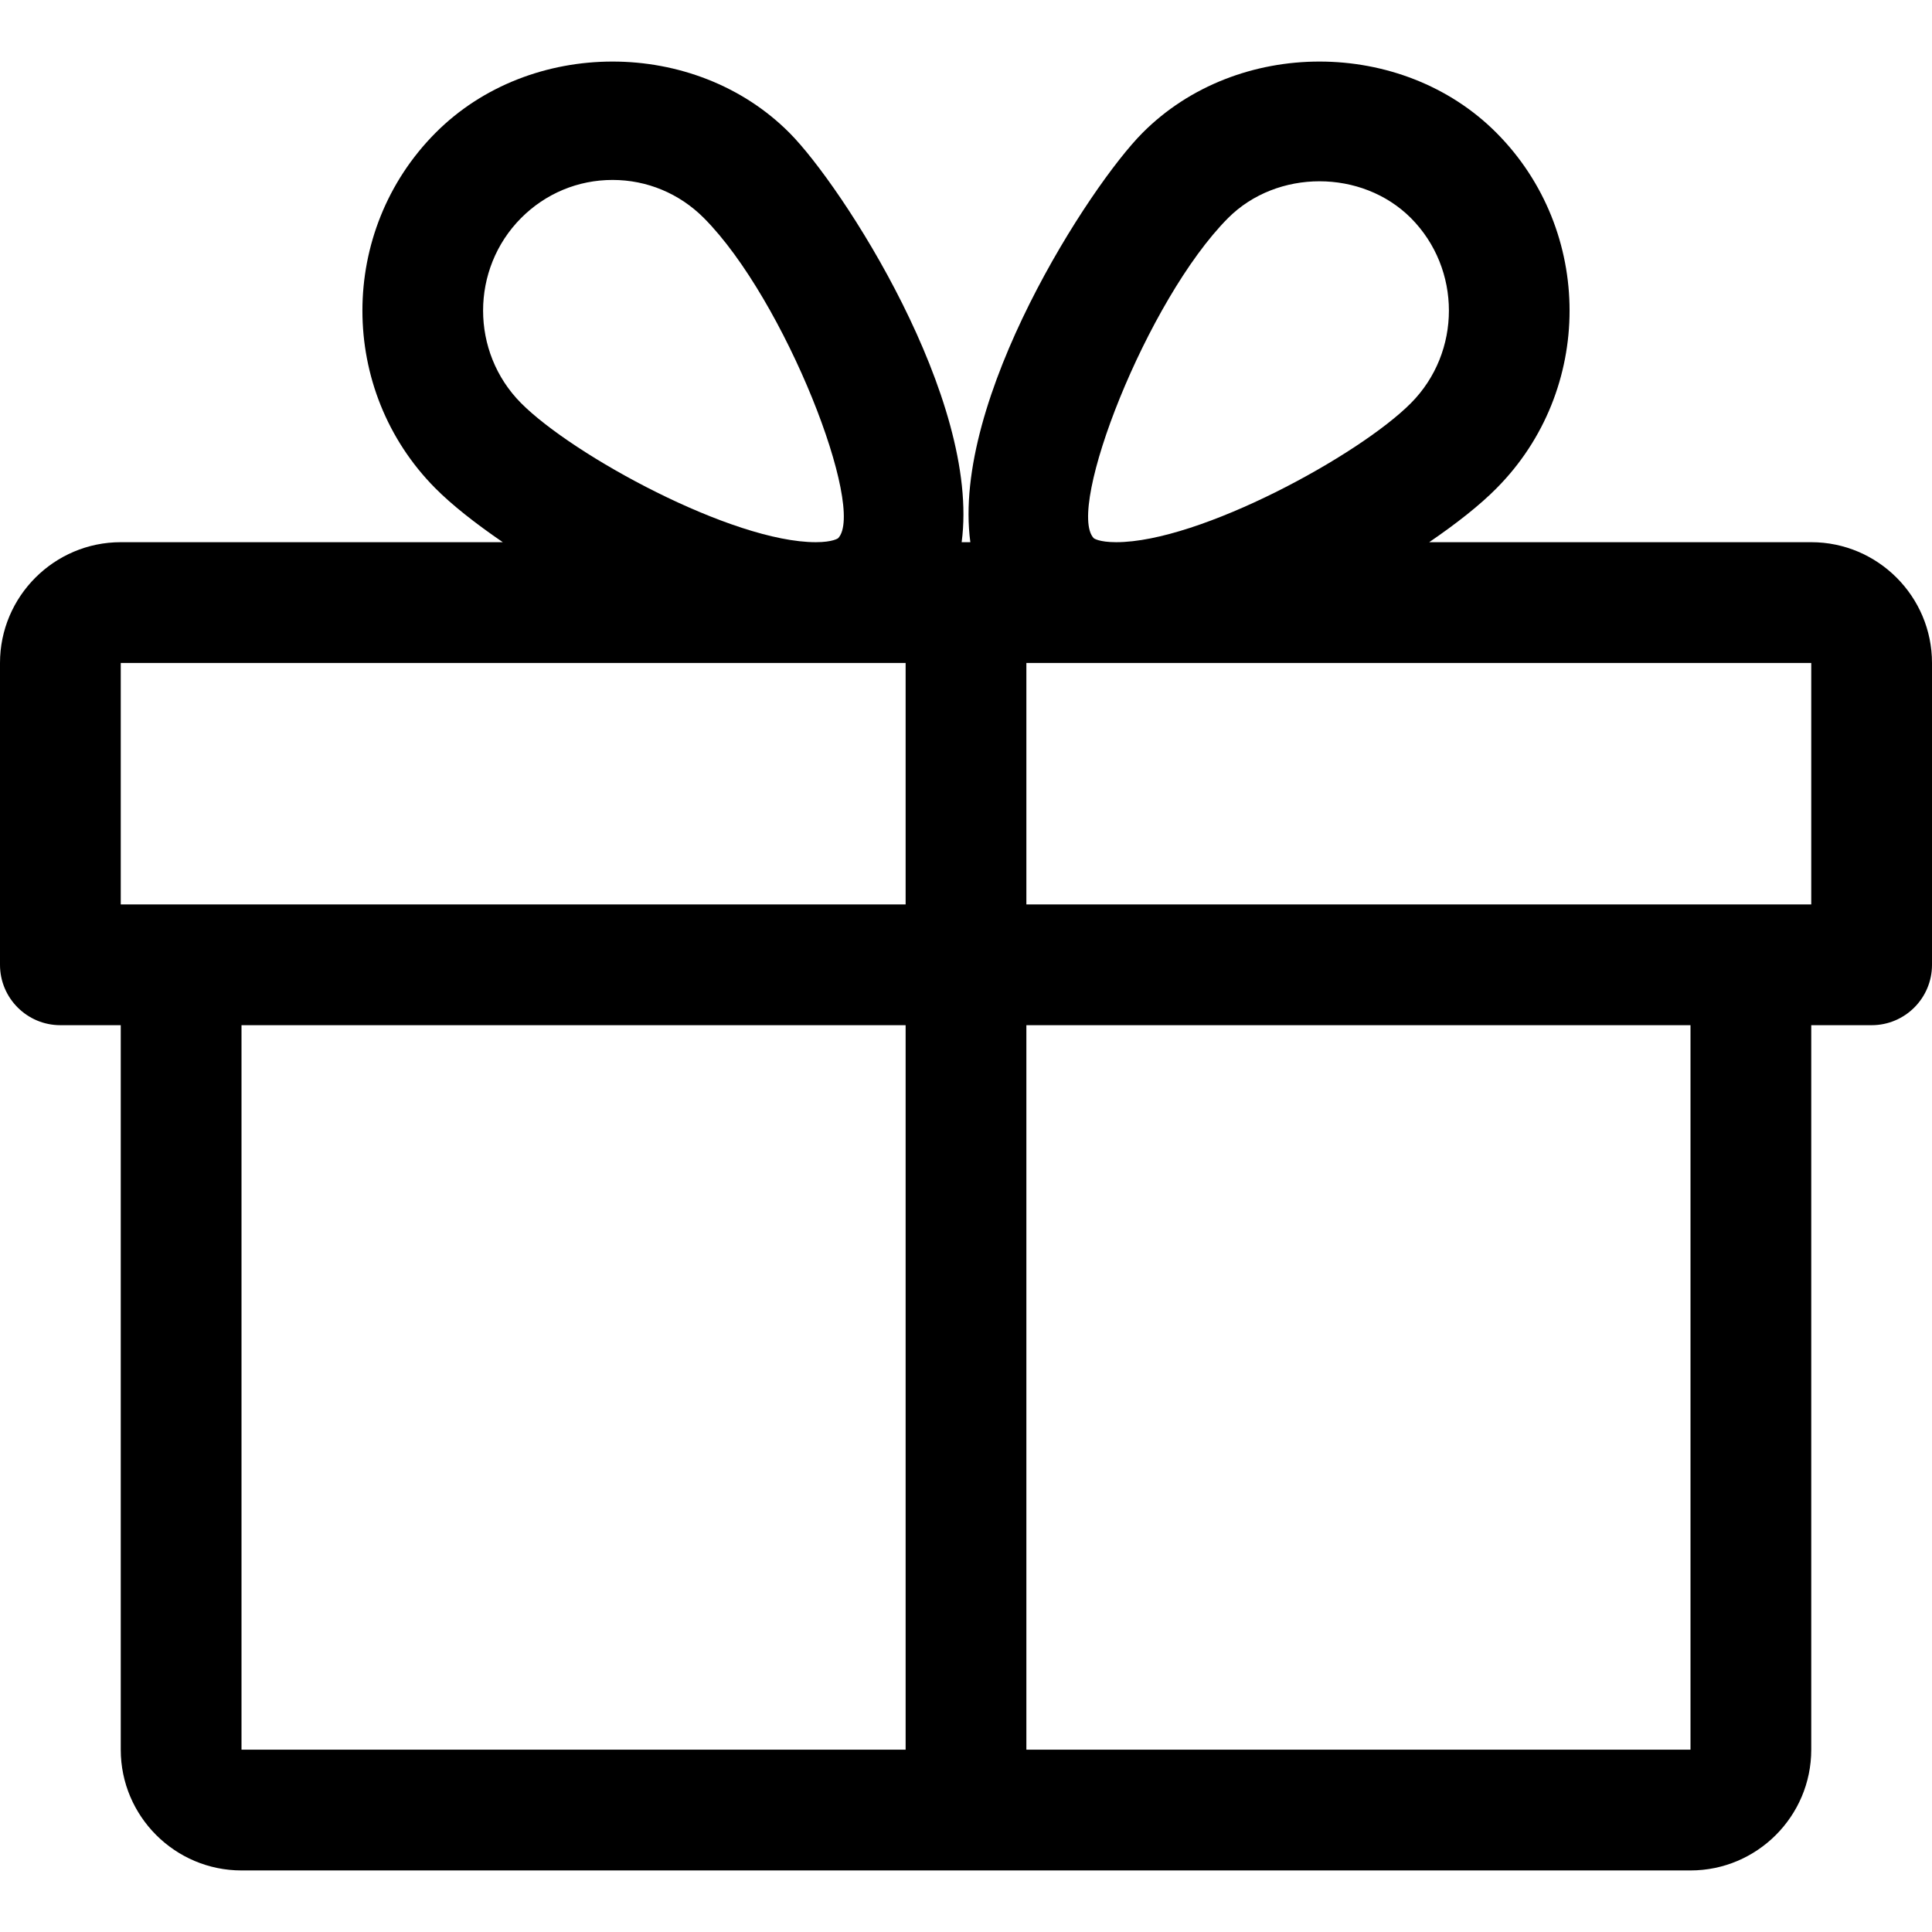
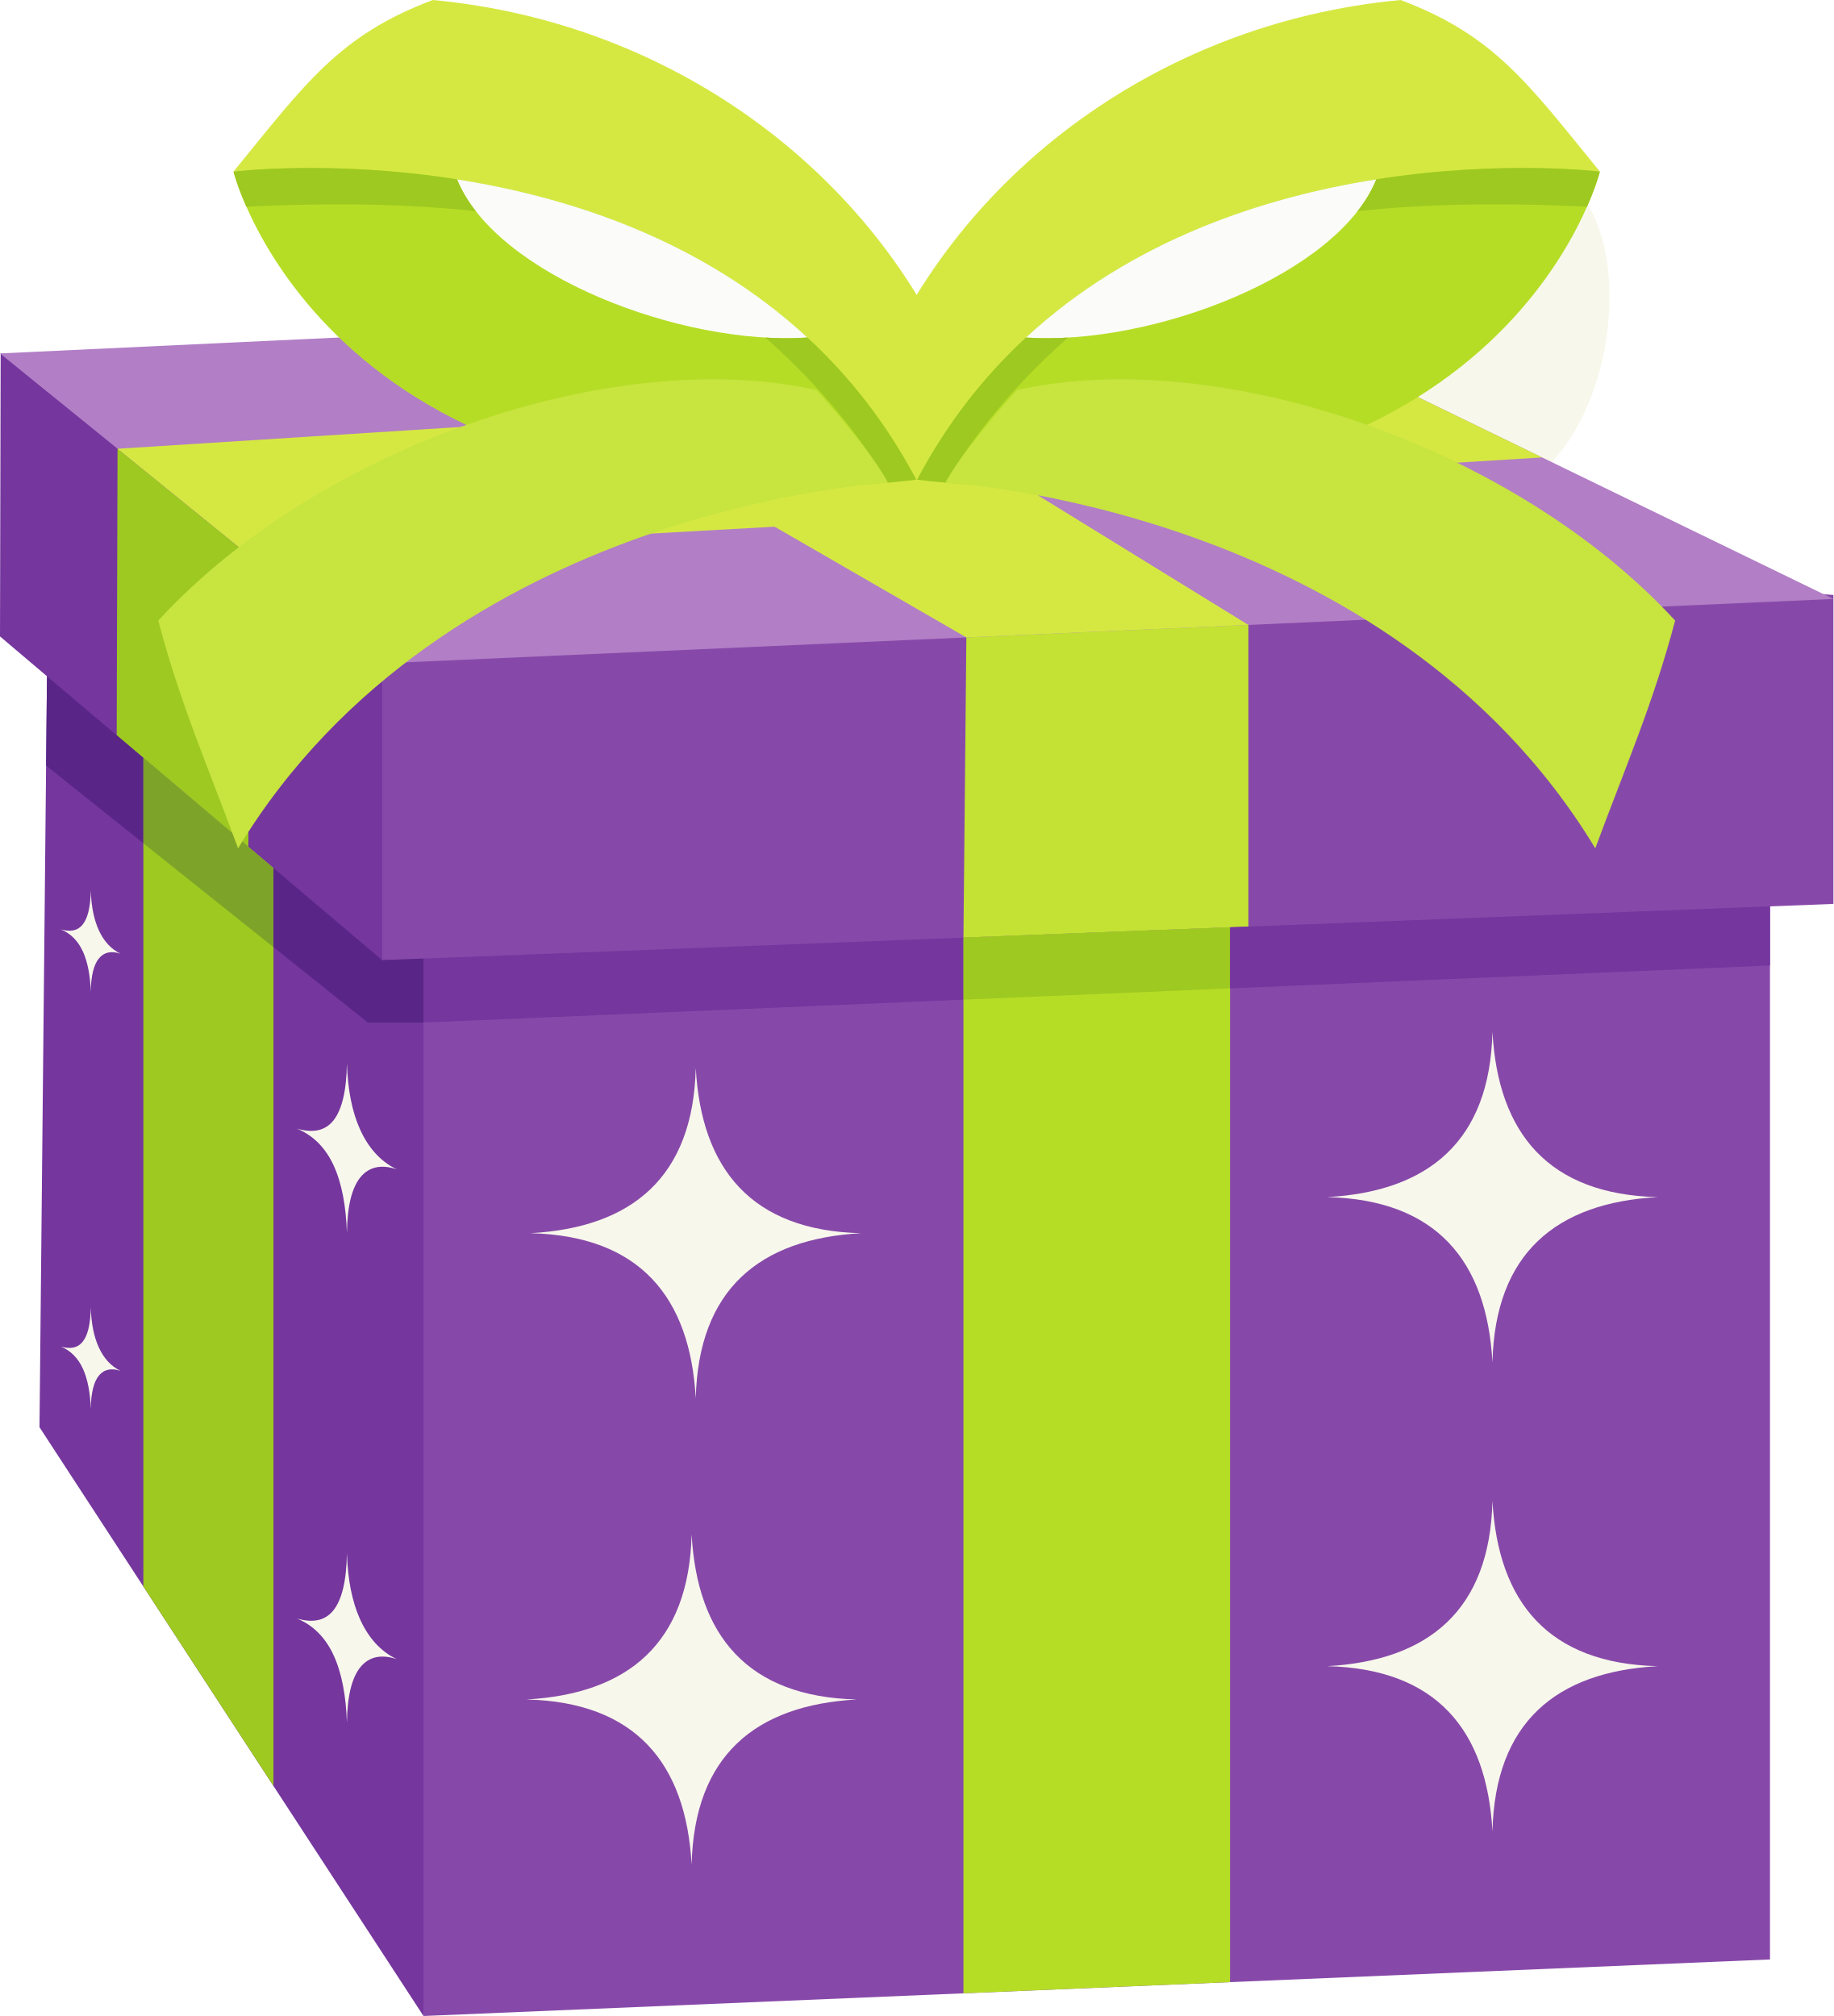
- <svg xmlns="http://www.w3.org/2000/svg" version="1.1" id="Capa_1" x="0px" y="0px" viewBox="0 0 512 512" style="enable-background:new 0 0 512 512;" xml:space="preserve">
-   <g>
-     <g>
-       <path d="M480,143.686H378.752c7.264-4.96,13.504-9.888,17.856-14.304c25.792-25.952,25.792-68.192,0-94.144    c-25.056-25.216-68.768-25.248-93.856,0c-13.856,13.92-50.688,70.592-45.6,108.448h-2.304    c5.056-37.856-31.744-94.528-45.6-108.448c-25.088-25.248-68.8-25.216-93.856,0C89.6,61.19,89.6,103.43,115.36,129.382    c4.384,4.416,10.624,9.344,17.888,14.304H32c-17.632,0-32,14.368-32,32v80c0,8.832,7.168,16,16,16h16v192    c0,17.632,14.368,32,32,32h384c17.632,0,32-14.368,32-32v-192h16c8.832,0,16-7.168,16-16v-80    C512,158.054,497.632,143.686,480,143.686z M138.08,57.798c6.496-6.528,15.104-10.112,24.256-10.112    c9.12,0,17.728,3.584,24.224,10.112c21.568,21.696,43.008,77.12,35.552,84.832c0,0-1.344,1.056-5.92,1.056    c-22.112,0-64.32-22.976-78.112-36.864C124.672,93.318,124.672,71.302,138.08,57.798z M240,463.686H64v-192h176V463.686z     M240,239.686H32v-64h184.192H240V239.686z M325.44,57.798c12.992-13.024,35.52-12.992,48.48,0    c13.408,13.504,13.408,35.52,0,49.024c-13.792,13.888-56,36.864-78.112,36.864c-4.576,0-5.92-1.024-5.952-1.056    C282.432,134.918,303.872,79.494,325.44,57.798z M448,463.686H272v-192h176V463.686z M480,239.686H272v-64h23.808H480V239.686z" />
+ <svg xmlns="http://www.w3.org/2000/svg" version="1.1" id="svg70" xml:space="preserve" width="126.968" height="139.631" viewBox="0 0 126.968 139.631">
+   <defs id="defs74" />
+   <g id="g78" transform="matrix(1.333333,0,0,-1.333333,0,152.4507)">
+     <g id="g80" transform="scale(0.1)">
+       <path d="m 734.516,855.211 c 12.496,-2.68 19.996,-21.27 16.769,-41.387 -3.187,-20.097 -15.812,-33.269 -28.191,-29.636 -12.387,3.64 -19.926,22.035 -16.809,41.179 3.082,19.176 15.735,32.551 28.231,29.844 z m 44.125,-102.82 c 9.64,-3.137 17.339,-12.618 21.886,-25.676 4.598,-13.094 6.059,-29.813 3.45,-46.563 -2.645,-16.777 -8.879,-30.261 -16.856,-38.379 -7.91,-8.035 -17.57,-10.73 -27.094,-6.472 -9.507,4.285 -17.066,14.539 -21.695,27.547 -4.559,12.882 -6.215,28.554 -3.695,44.121 2.492,15.597 8.691,28.418 16.625,36.594 7.961,8.242 17.707,11.953 27.379,8.828 z m 17.472,302.469 c 14.325,-0.12 25.813,-9.83 32.657,-25.75 6.906,-16.07 9.164,-38.391 5.394,-62.489 -3.789,-24.043 -12.906,-45.082 -24.582,-59.094 -11.613,-13.906 -25.863,-21.004 -39.891,-18.468 -14.035,2.519 -25.253,13.808 -32.187,29.605 -6.871,15.633 -9.496,35.938 -6,57.66 3.508,21.707 12.508,41.146 24.152,55.336 11.715,14.27 26.114,23.33 40.457,23.2 v 0" style="fill:#f8f7ec;fill-opacity:1;fill-rule:evenodd;stroke:none" id="path98" />
+       <path d="M 219.961,795.523 270.508,477.531 219.961,96.148 20.516,401.988 25.879,940.059 219.961,795.523" style="fill:#75369e;fill-opacity:1;fill-rule:evenodd;stroke:none" id="path138" />
+       <path d="m 219.961,795.523 699.363,29.368 V 125.52 L 219.961,96.148 V 795.523" style="fill:#8749a9;fill-opacity:1;fill-rule:evenodd;stroke:none" id="path140" />
+       <path d="m 638.871,113.738 -138.465,-5.797 v 558.598 l 63.606,2.531 74.859,2.957 V 113.738" style="fill:#b6dd26;fill-opacity:1;fill-rule:evenodd;stroke:none" id="path142" />
+       <path d="M 952.258,673.836 198.484,644.625 v 154.172 l 311.836,67.82 441.938,-32.293 V 673.836" style="fill:#8749a9;fill-opacity:1;fill-rule:evenodd;stroke:none" id="path144" />
+       <path d="m 648.402,662.066 -147.996,-5.73 1.93,199.129 H 648.402 V 662.066" style="fill:#c3e233;fill-opacity:1;fill-rule:evenodd;stroke:none" id="path146" />
+       <path d="M 198.484,644.625 0,812.785 0.34,959.914 112.855,867.918 198.484,798.797 V 644.625" style="fill:#75369e;fill-opacity:1;fill-rule:evenodd;stroke:none" id="path148" />
+       <path d="M 0,959.793 628.992,989.324 952.258,832.246 198.484,798.797 0,959.793" style="fill:#b27ec6;fill-opacity:1;fill-rule:evenodd;stroke:none" id="path150" />
+       <path d="M 500.406,656.336 V 624.078 L 248.91,613.422 219.961,612.18 v 33.277 l 23.715,0.918 256.73,9.961" style="fill:#75369e;fill-opacity:1;fill-rule:evenodd;stroke:none" id="path152" />
+       <path d="m 500.406,624.078 v 32.258 l 138.465,5.371 v -31.769 l -138.465,-5.86" style="fill:#9ec920;fill-opacity:1;fill-rule:evenodd;stroke:none" id="path154" />
+       <path d="m 638.871,629.938 v 31.769 l 9.531,0.359 270.922,10.508 V 641.832 L 638.871,629.938" style="fill:#75369e;fill-opacity:1;fill-rule:evenodd;stroke:none" id="path156" />
+       <path d="M 129.66,854.613 128.988,703.504 60.605,761.441 61.047,910.27 129.66,854.613" style="fill:#9ec920;fill-opacity:1;fill-rule:evenodd;stroke:none" id="path158" />
+       <path d="M 142.031,692.469 V 215.66 L 74.457,319.262 v 430.441 l 54.531,-46.199 13.043,-11.035" style="fill:#9ec920;fill-opacity:1;fill-rule:evenodd;stroke:none" id="path160" />
+       <path d="m 74.457,749.703 v -44.375 l -50.512,40.344 0.457,46.426 36.203,-30.657 13.851,-11.738" style="fill:#592687;fill-opacity:1;fill-rule:evenodd;stroke:none" id="path162" />
+       <path d="m 74.457,705.328 v 44.375 l 54.531,-46.199 13.043,-11.035 v -41.094 l -67.574,53.953" style="fill:#7da329;fill-opacity:1;fill-rule:evenodd;stroke:none" id="path164" />
+       <path d="m 142.031,651.375 v 41.094 l 56.453,-47.844 21.477,0.832 V 612.18 h -28.867 l -49.063,39.195" style="fill:#592687;fill-opacity:1;fill-rule:evenodd;stroke:none" id="path166" />
+       <path d="m 65.508,910.543 263.808,16.758 -76.824,44.336 128.946,6.062 60.859,-35.554 252.91,15.015 105.777,-51.402 -267.246,-16.371 45.098,-27.778 9.957,-6.144 59.609,-36.707 -146.496,-6.496 -66.058,38.164 -33.532,19.355 -262.472,-14.597 -10.184,-0.571 -68.613,55.657 4.461,0.273" style="fill:#d5e842;fill-opacity:1;fill-rule:evenodd;stroke:none" id="path168" />
+       <path d="m 775.168,607.332 c -1.355,-56.613 -33.086,-82.883 -85.793,-85.801 56.605,-1.359 82.879,-33.101 85.793,-85.793 1.359,56.602 33.082,82.883 85.797,85.793 -56.61,1.367 -82.879,33.09 -85.797,85.801" style="fill:#f8f7ec;fill-opacity:1;fill-rule:evenodd;stroke:none" id="path170" />
+       <path d="m 775.168,363.672 c -1.355,-56.613 -33.086,-82.883 -85.793,-85.801 56.605,-1.359 82.879,-33.09 85.793,-85.789 1.359,56.598 33.082,82.879 85.797,85.789 -56.61,1.359 -82.879,33.078 -85.797,85.801" style="fill:#f8f7ec;fill-opacity:1;fill-rule:evenodd;stroke:none" id="path172" />
+       <path d="m 359.223,346.359 c -1.371,-56.609 -33.098,-82.871 -85.797,-85.789 56.597,-1.351 82.875,-33.09 85.797,-85.8 1.355,56.601 33.082,82.878 85.781,85.8 -56.598,1.36 -82.883,33.078 -85.781,85.789" style="fill:#f8f7ec;fill-opacity:1;fill-rule:evenodd;stroke:none" id="path174" />
+       <path d="m 361.371,588.57 c -1.359,-56.609 -33.086,-82.871 -85.797,-85.789 56.614,-1.359 82.879,-33.101 85.797,-85.793 1.356,56.594 33.094,82.871 85.793,85.793 -56.598,1.36 -82.879,33.078 -85.793,85.789" style="fill:#f8f7ec;fill-opacity:1;fill-rule:evenodd;stroke:none" id="path176" />
+       <path d="m 180.18,590.988 c -0.2,-14.457 -2.672,-24.359 -7.149,-29.816 -4.394,-5.363 -10.82,-6.41 -18.773,-4.082 8.547,-3.57 14.855,-10.02 19.047,-19.149 4.261,-9.3 6.433,-21.23 6.875,-34.992 0.199,14.41 2.738,23.742 7.144,29.031 4.477,5.36 10.821,6.649 18.77,3.981 -8.551,4.09 -14.77,11.25 -19.043,20.641 -4.184,9.23 -6.434,20.738 -6.871,34.386" style="fill:#f8f7ec;fill-opacity:1;fill-rule:evenodd;stroke:none" id="path178" />
+       <path d="m 180.18,336.531 c -0.2,-14.472 -2.672,-24.371 -7.149,-29.82 -4.394,-5.371 -10.82,-6.41 -18.773,-4.082 8.547,-3.57 14.855,-10.02 19.047,-19.149 4.261,-9.3 6.433,-21.242 6.875,-34.992 0.199,14.41 2.738,23.723 7.144,29.032 4.477,5.359 10.821,6.64 18.77,3.992 -8.551,4.07 -14.77,11.25 -19.043,20.629 -4.184,9.218 -6.434,20.73 -6.871,34.39" style="fill:#f8f7ec;fill-opacity:1;fill-rule:evenodd;stroke:none" id="path180" />
+       <path d="m 47.137,680.863 c -0.117,-8.648 -1.59,-14.578 -4.262,-17.832 -2.621,-3.211 -6.469,-3.824 -11.23,-2.437 5.113,-2.129 8.883,-5.996 11.395,-11.446 2.551,-5.578 3.84,-12.714 4.098,-20.929 0.133,8.613 1.656,14.187 4.277,17.355 2.672,3.211 6.461,3.985 11.223,2.383 -5.105,2.449 -8.824,6.727 -11.375,12.332 -2.504,5.52 -3.859,12.402 -4.125,20.574" style="fill:#f8f7ec;fill-opacity:1;fill-rule:evenodd;stroke:none" id="path182" />
+       <path d="m 47.137,464.16 c -0.117,-8.672 -1.59,-14.578 -4.262,-17.84 -2.621,-3.211 -6.469,-3.82 -11.23,-2.429 5.113,-2.141 8.883,-5.993 11.395,-11.45 2.551,-5.57 3.84,-12.711 4.098,-20.929 0.133,8.609 1.656,14.199 4.277,17.359 2.672,3.211 6.461,3.981 11.223,2.379 -5.105,2.449 -8.824,6.719 -11.375,12.332 -2.504,5.527 -3.859,12.398 -4.125,20.578" style="fill:#f8f7ec;fill-opacity:1;fill-rule:evenodd;stroke:none" id="path184" />
+       <path d="m 121.285,1054.25 c 0,0 185.246,19.73 301.457,-103.109 16.36,-17.305 40.664,-33.321 53.149,-56.93 l 24.152,47.465 C 459.191,1048.68 353.586,1131.41 224.789,1143.38 175.809,1124.94 158.48,1099.8 121.285,1054.25" style="fill:#d5e842;fill-opacity:1;fill-rule:evenodd;stroke:none" id="path186" />
+       <path d="m 121.285,1054.25 c 0,0 48.481,-195.406 354.606,-160.039 -11.899,22.5 -25.911,41.902 -41.36,58.637 C 318.625,1078.5 121.285,1054.25 121.285,1054.25" style="fill:#b6dd26;fill-opacity:1;fill-rule:evenodd;stroke:none" id="path188" />
+       <path d="m 237.391,1050.21 c 20.078,-49.71 116.679,-86.519 181.972,-82.171 -55.039,50.951 -124.136,73.051 -181.972,82.171" style="fill:#fbfbf9;fill-opacity:1;fill-rule:evenodd;stroke:none" id="path190" />
+       <path d="m 127.977,1035.97 c 44.972,2.24 84.707,1.47 119.195,-2.33 -4.16,5.32 -7.469,10.85 -9.781,16.57 -65.243,10.27 -116.106,4.02 -116.106,4.02 0,0 1.75,-7.06 6.692,-18.26" style="fill:#9ec920;fill-opacity:1;fill-rule:evenodd;stroke:none" id="path192" />
+       <path d="m 409.5,956.961 c 20.688,-19.996 37.902,-41.422 51.66,-64.277 4.844,0.437 9.754,0.945 14.731,1.527 -11.899,22.5 -25.911,41.902 -41.36,58.648 -1.398,1.536 -2.84,3.036 -4.269,4.512 -3.571,3.711 -7.207,7.254 -10.899,10.668 -4.418,-0.309 -8.988,-0.414 -13.656,-0.332 -2.676,0.031 -5.406,0.141 -8.16,0.316 4.109,-3.636 8.09,-7.32 11.953,-11.062" style="fill:#9ec920;fill-opacity:1;fill-rule:evenodd;stroke:none" id="path194" />
+       <path d="m 123.66,702.699 c 107.504,177.727 337.5,189.957 337.5,189.957 -7.558,14.766 -32.031,42.696 -37.121,48.121 C 318.332,964.316 164.836,910.977 82.191,821.027 93.625,777.699 108.086,744.93 123.66,702.699" style="fill:#c7e43f;fill-opacity:1;fill-rule:evenodd;stroke:none" id="path196" />
+       <path d="m 830.965,1054.25 c 0,0 -185.258,19.73 -301.453,-103.109 -16.375,-17.305 -40.676,-33.321 -53.153,-56.93 l -24.164,47.465 c 40.864,107.004 146.457,189.734 275.27,201.704 48.965,-18.44 66.305,-43.58 103.5,-89.13" style="fill:#d5e842;fill-opacity:1;fill-rule:evenodd;stroke:none" id="path198" />
+       <path d="m 830.965,1054.25 c 0,0 -48.485,-195.406 -354.606,-160.039 11.887,22.5 25.899,41.902 41.356,58.637 115.906,125.652 313.25,101.402 313.25,101.402" style="fill:#b6dd26;fill-opacity:1;fill-rule:evenodd;stroke:none" id="path200" />
+       <path d="m 714.848,1050.21 c -20.078,-49.71 -116.68,-86.519 -181.969,-82.171 55.035,50.951 124.144,73.051 181.969,82.171" style="fill:#fbfbf9;fill-opacity:1;fill-rule:evenodd;stroke:none" id="path202" />
+       <path d="m 824.266,1035.97 c -44.977,2.24 -84.707,1.47 -119.2,-2.33 4.161,5.32 7.469,10.85 9.782,16.57 65.25,10.27 116.117,4.02 116.117,4.02 0,0 -1.762,-7.06 -6.699,-18.26" style="fill:#9ec920;fill-opacity:1;fill-rule:evenodd;stroke:none" id="path204" />
+       <path d="m 542.742,956.961 c -20.691,-19.996 -37.906,-41.422 -51.664,-64.277 -4.832,0.437 -9.758,0.945 -14.719,1.527 11.887,22.5 25.899,41.902 41.356,58.648 1.39,1.536 2.836,3.036 4.262,4.512 3.57,3.711 7.207,7.254 10.902,10.668 4.43,-0.309 8.984,-0.414 13.652,-0.332 2.68,0.031 5.418,0.141 8.16,0.316 -4.097,-3.636 -8.086,-7.32 -11.949,-11.062" style="fill:#9ec920;fill-opacity:1;fill-rule:evenodd;stroke:none" id="path206" />
+       <path d="m 828.578,702.699 c -107.504,177.727 -337.5,189.957 -337.5,189.957 7.559,14.766 32.035,42.696 37.117,48.121 105.711,23.539 259.211,-29.8 341.852,-119.75 -11.426,-43.328 -25.891,-76.097 -41.469,-118.328" style="fill:#c7e43f;fill-opacity:1;fill-rule:evenodd;stroke:none" id="path208" />
    </g>
  </g>
-   <g>
- </g>
-   <g>
- </g>
-   <g>
- </g>
-   <g>
- </g>
-   <g>
- </g>
-   <g>
- </g>
-   <g>
- </g>
-   <g>
- </g>
-   <g>
- </g>
-   <g>
- </g>
-   <g>
- </g>
-   <g>
- </g>
-   <g>
- </g>
-   <g>
- </g>
-   <g>
- </g>
</svg>
